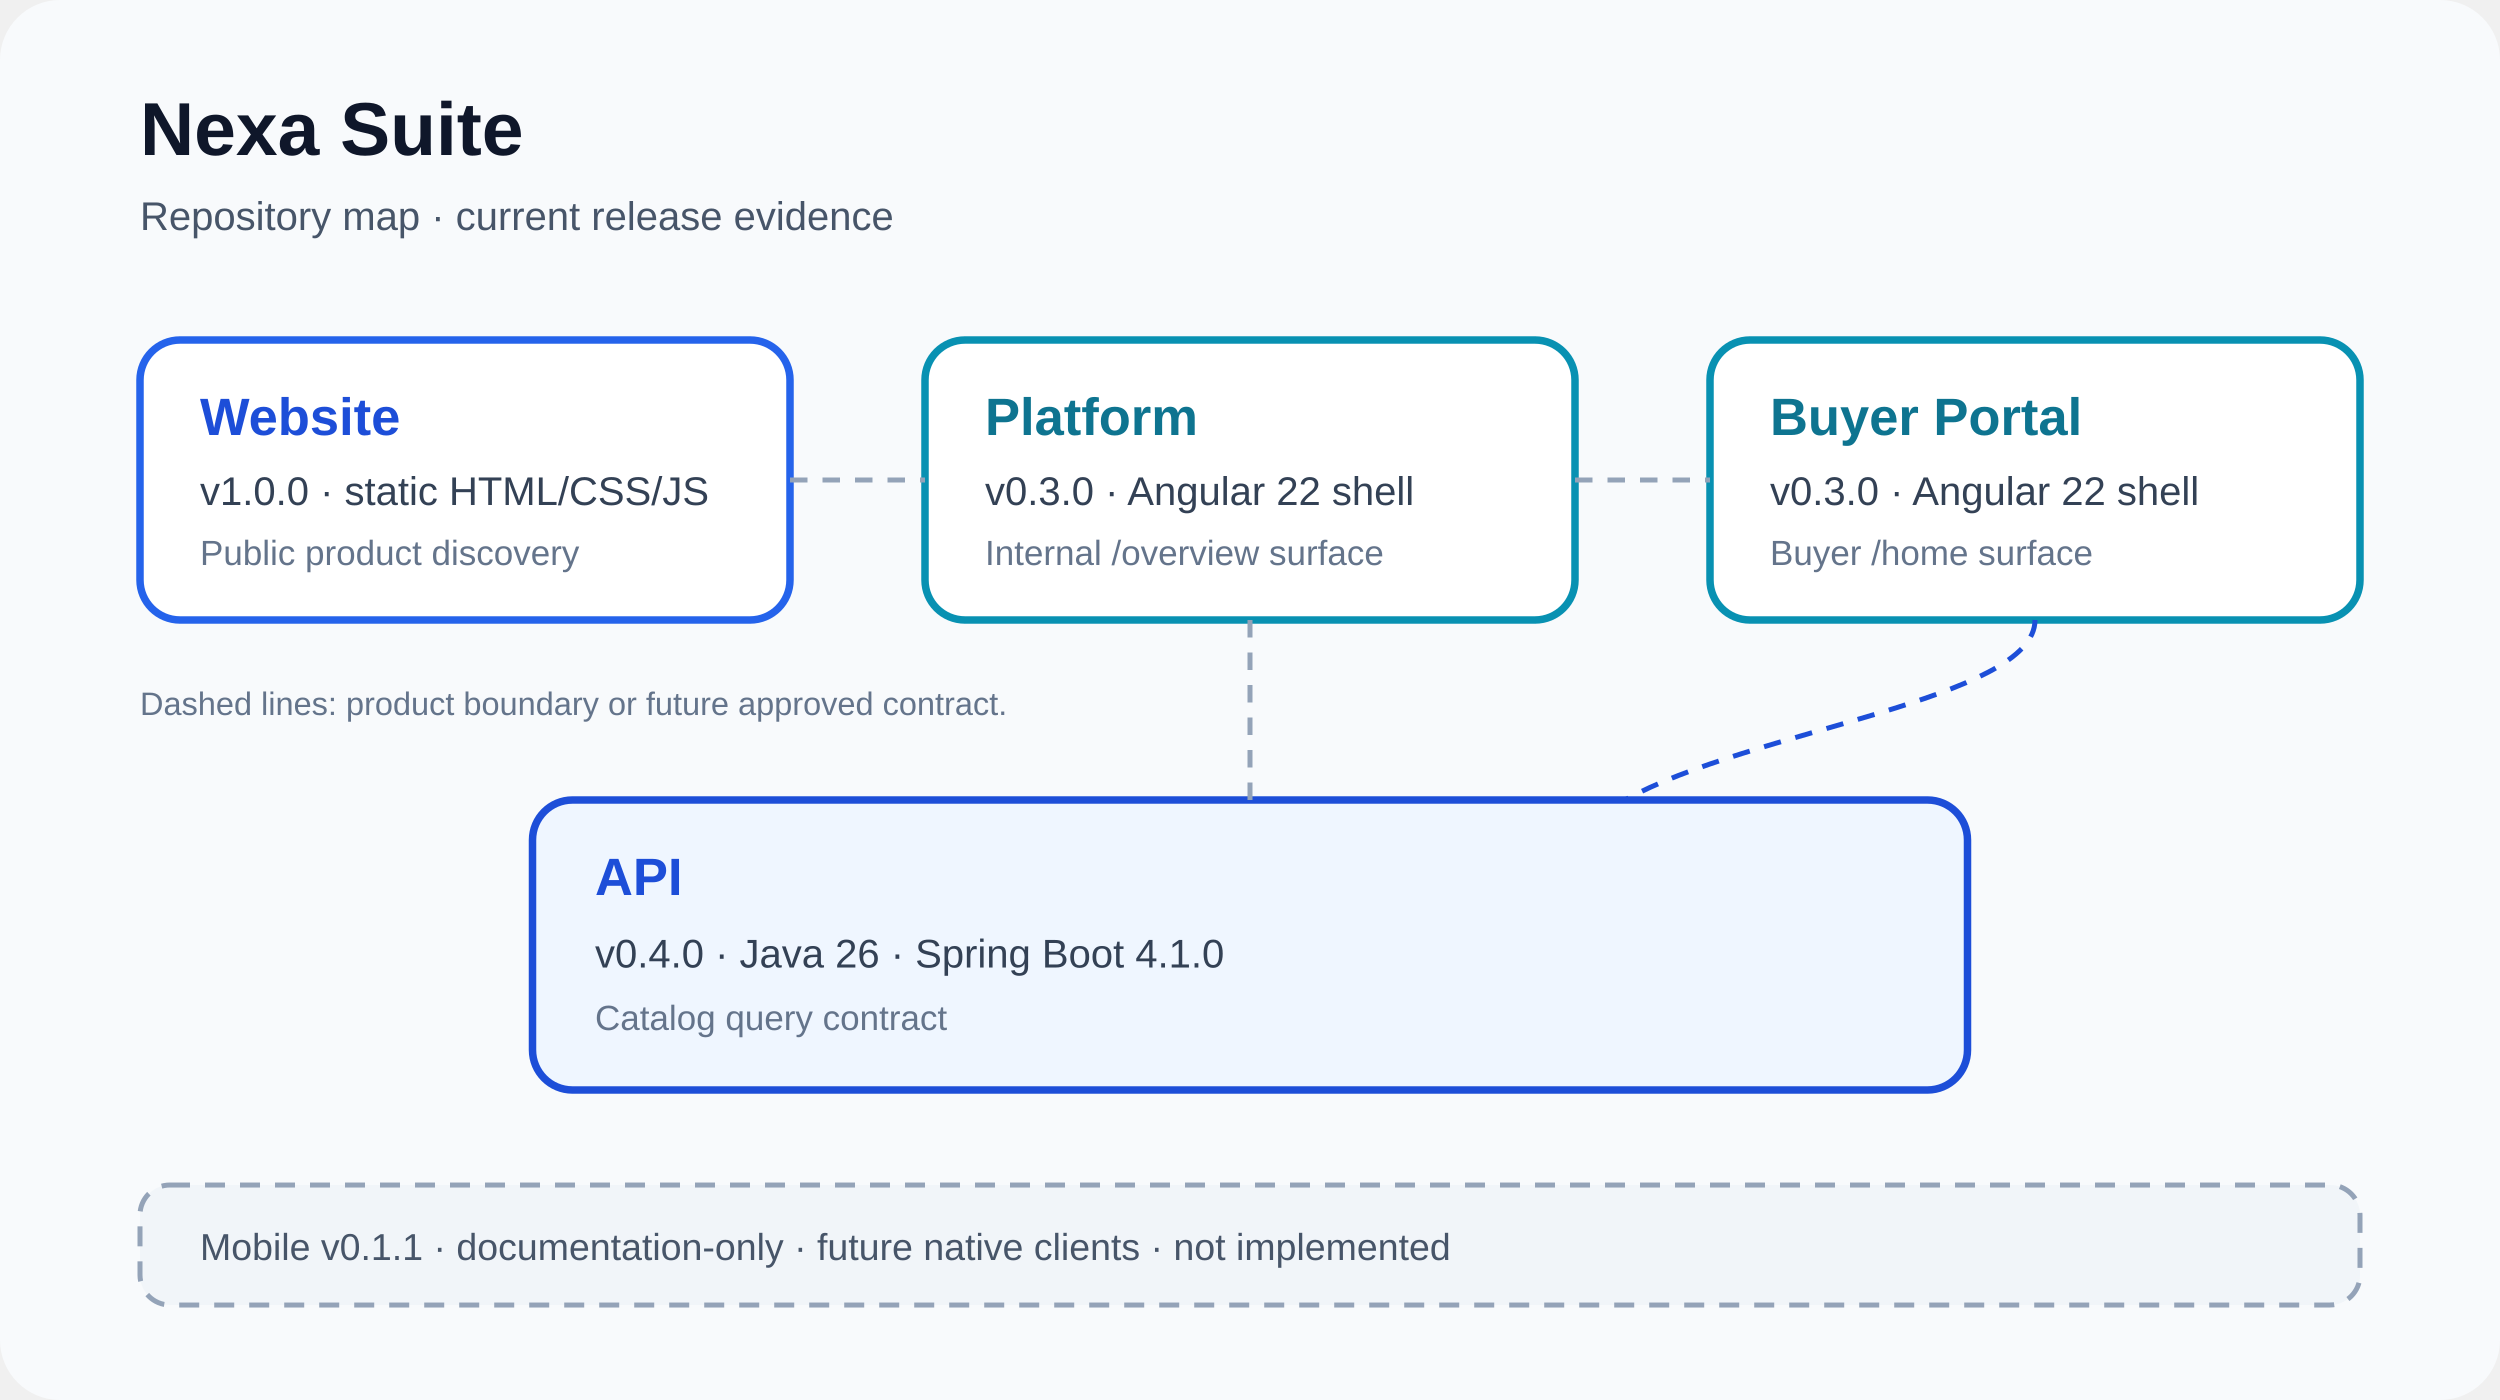
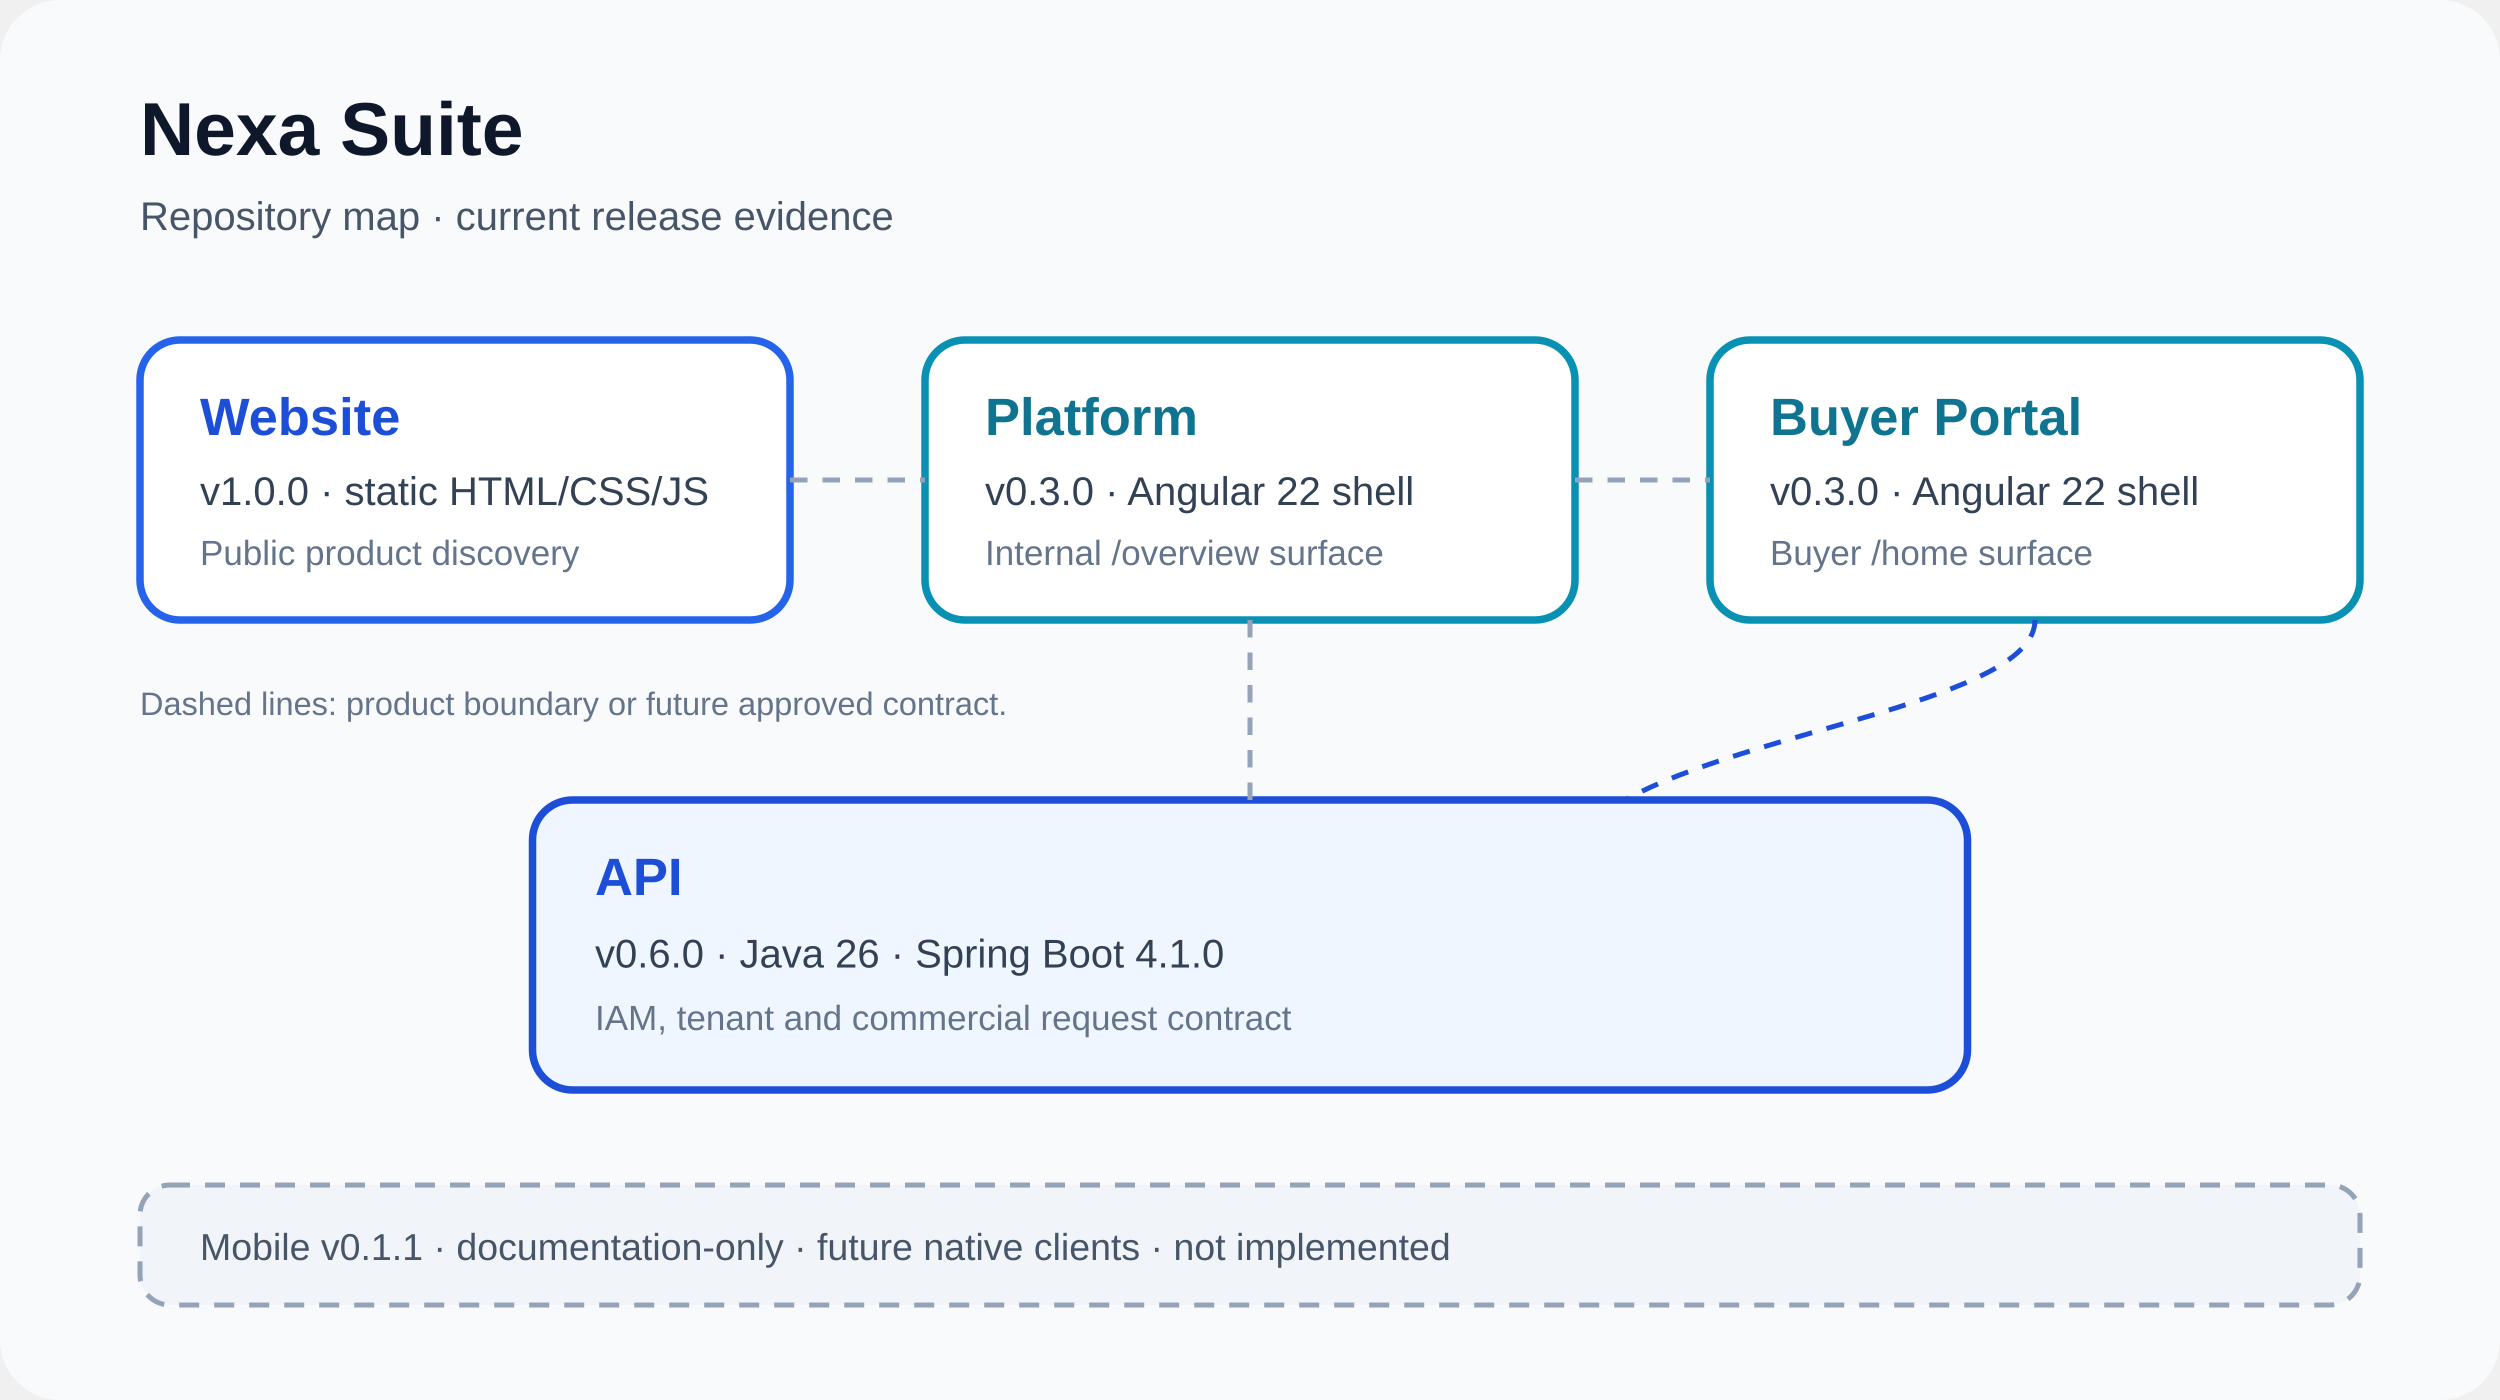
<svg xmlns="http://www.w3.org/2000/svg" width="1000" height="560" viewBox="0 0 1000 560" role="img" aria-labelledby="title desc">
  <rect width="1000" height="560" rx="24" fill="#f8fafc" />
  <text x="56" y="62" fill="#0f172a" font-family="Arial, sans-serif" font-size="30" font-weight="700">Nexa Suite</text>
  <text x="56" y="92" fill="#475569" font-family="Arial, sans-serif" font-size="16">Repository map · current release evidence</text>
  <rect x="56" y="136" width="260" height="112" rx="16" fill="#fff" stroke="#2563eb" stroke-width="3" />
  <text x="80" y="174" fill="#1d4ed8" font-family="Arial, sans-serif" font-size="21" font-weight="700">Website</text>
  <text x="80" y="202" fill="#334155" font-family="Arial, sans-serif" font-size="16">v1.0.0 · static HTML/CSS/JS</text>
  <text x="80" y="226" fill="#64748b" font-family="Arial, sans-serif" font-size="14">Public product discovery</text>
  <rect x="370" y="136" width="260" height="112" rx="16" fill="#fff" stroke="#0891b2" stroke-width="3" />
  <text x="394" y="174" fill="#0e7490" font-family="Arial, sans-serif" font-size="21" font-weight="700">Platform</text>
  <text x="394" y="202" fill="#334155" font-family="Arial, sans-serif" font-size="16">v0.3.0 · Angular 22 shell</text>
  <text x="394" y="226" fill="#64748b" font-family="Arial, sans-serif" font-size="14">Internal /overview surface</text>
  <rect x="684" y="136" width="260" height="112" rx="16" fill="#fff" stroke="#0891b2" stroke-width="3" />
  <text x="708" y="174" fill="#0e7490" font-family="Arial, sans-serif" font-size="21" font-weight="700">Buyer Portal</text>
  <text x="708" y="202" fill="#334155" font-family="Arial, sans-serif" font-size="16">v0.3.0 · Angular 22 shell</text>
  <text x="708" y="226" fill="#64748b" font-family="Arial, sans-serif" font-size="14">Buyer /home surface</text>
  <rect x="213" y="320" width="574" height="116" rx="16" fill="#eff6ff" stroke="#1d4ed8" stroke-width="3" />
  <text x="238" y="358" fill="#1d4ed8" font-family="Arial, sans-serif" font-size="21" font-weight="700">API</text>
-   <text x="238" y="387" fill="#334155" font-family="Arial, sans-serif" font-size="16">v0.4.0 · Java 26 · Spring Boot 4.1.0</text>
-   <text x="238" y="412" fill="#64748b" font-family="Arial, sans-serif" font-size="14">Catalog query contract</text>
+   <text x="238" y="387" fill="#334155" font-family="Arial, sans-serif" font-size="16">v0.6.0 · Java 26 · Spring Boot 4.1.0</text>
+   <text x="238" y="412" fill="#64748b" font-family="Arial, sans-serif" font-size="14">IAM, tenant and commercial request contract</text>
  <rect x="56" y="474" width="888" height="48" rx="12" fill="#f1f5f9" stroke="#94a3b8" stroke-width="2" stroke-dasharray="8 6" />
  <text x="80" y="504" fill="#475569" font-family="Arial, sans-serif" font-size="15">Mobile v0.1.1 · documentation-only · future native clients · not implemented</text>
  <path d="M316 192 H370 M630 192 H684 M500 248 V320" fill="none" stroke="#94a3b8" stroke-width="2" stroke-dasharray="7 6" />
  <path d="M814 248 C814 280 700 292 650 320" fill="none" stroke="#1d4ed8" stroke-width="2" stroke-dasharray="7 6" />
  <text x="56" y="286" fill="#64748b" font-family="Arial, sans-serif" font-size="13">Dashed lines: product boundary or future approved contract.</text>
</svg>
